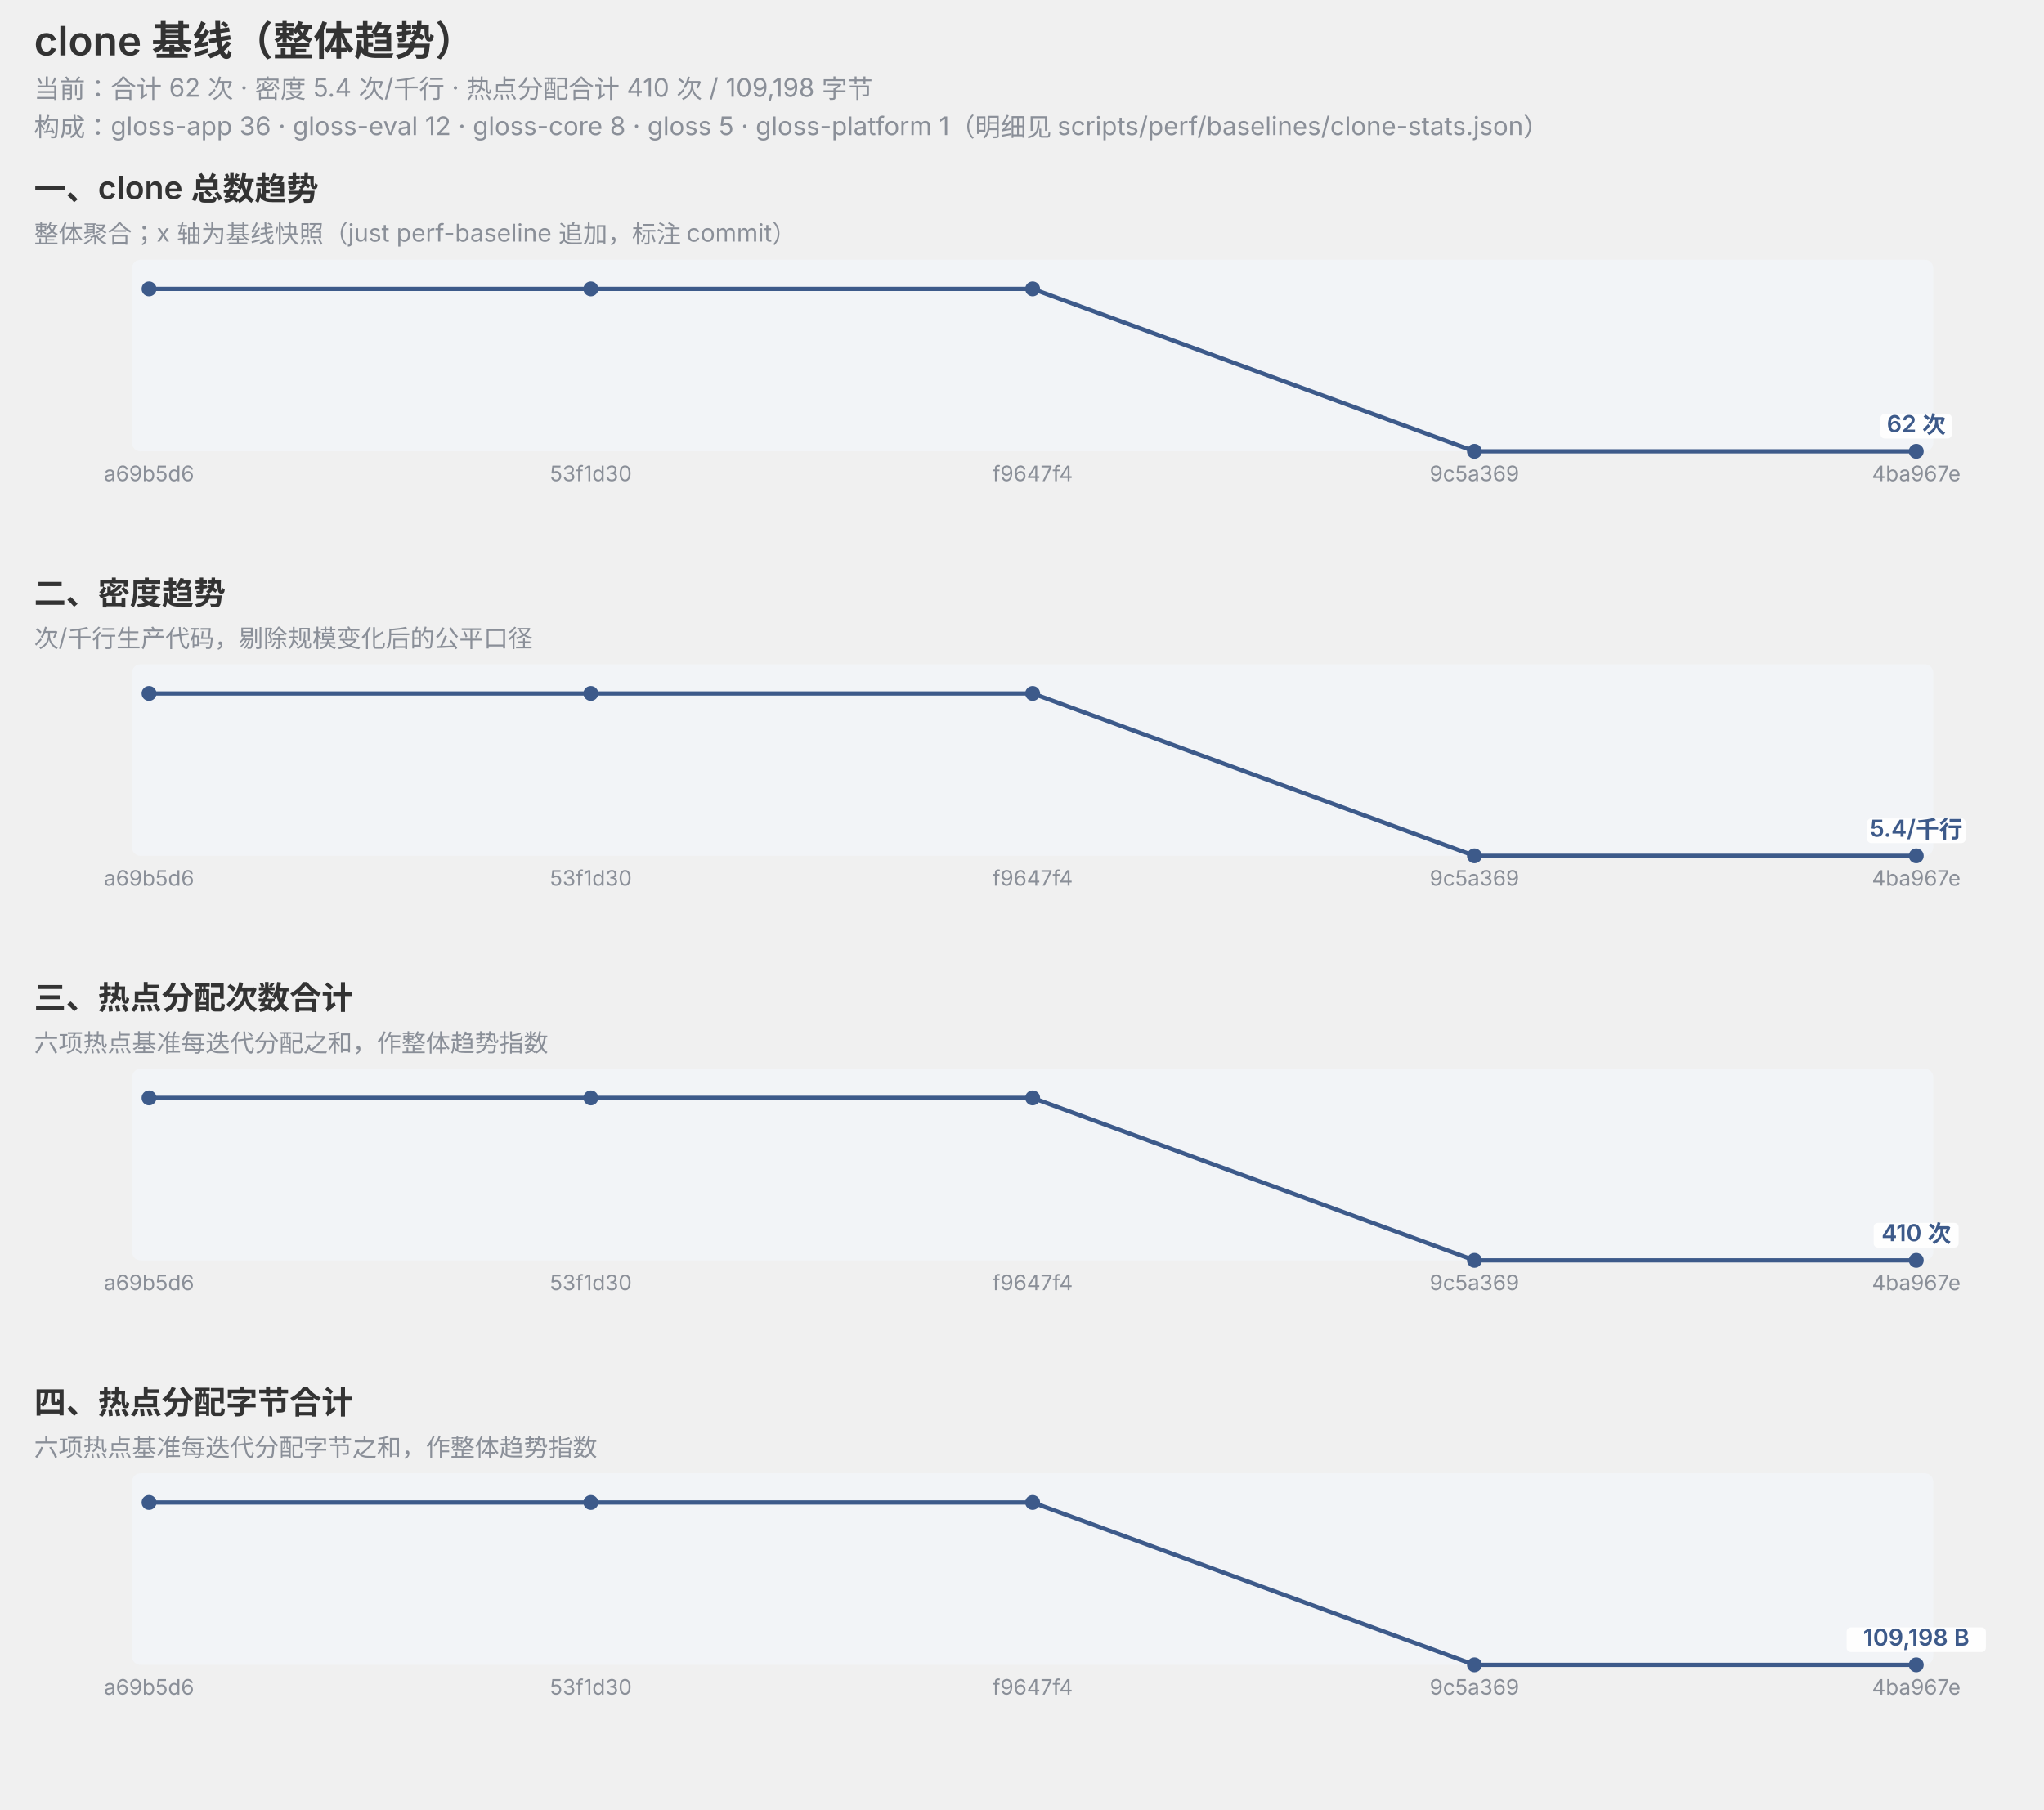
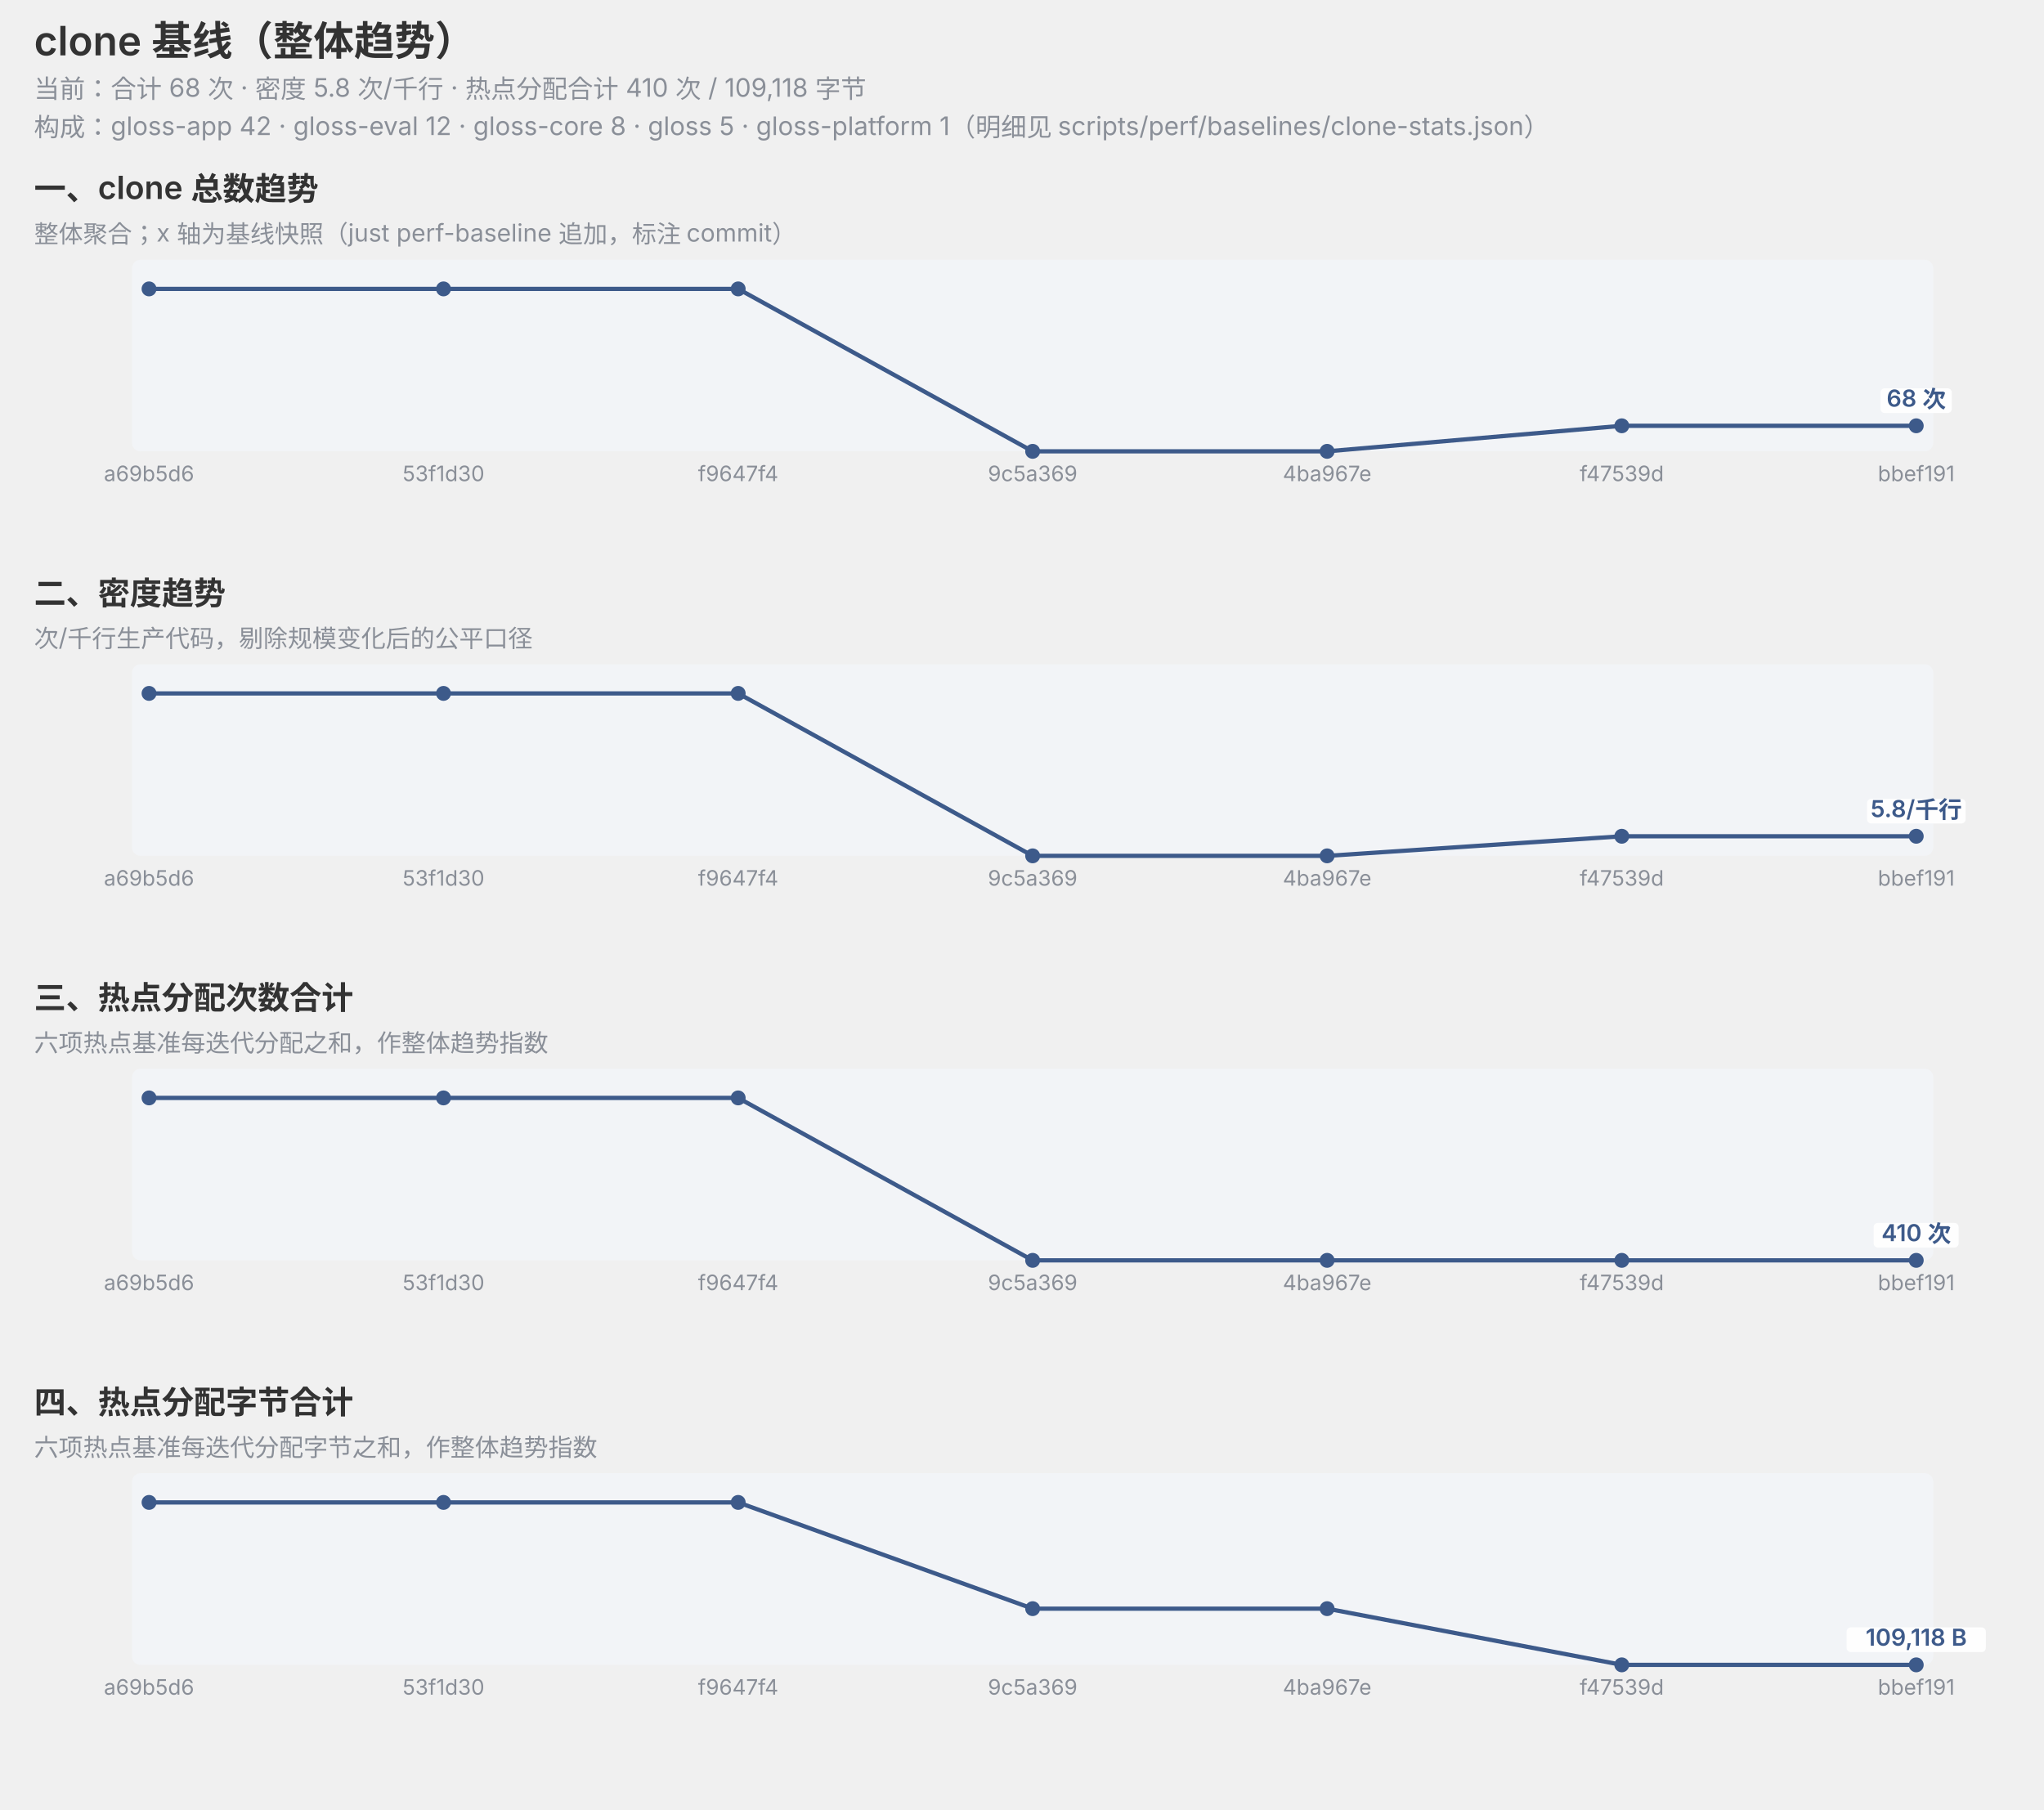
<svg xmlns="http://www.w3.org/2000/svg" width="960" height="850" viewBox="0 0 960 850" font-family="-apple-system, PingFang SC, Hiragino Sans GB, Microsoft YaHei, sans-serif">
-   <text x="16.0" y="46.0" font-size="12" fill="#8a8f98" font-weight="400" text-anchor="start">当前：合计 62 次 · 密度 5.4 次/千行 · 热点分配合计 410 次 / 109,198 字节</text>
-   <text x="16.0" y="64.0" font-size="12" fill="#8a8f98" font-weight="400" text-anchor="start">构成：gloss-app 36 · gloss-eval 12 · gloss-core 8 · gloss 5 · gloss-platform 1（明细见 scripts/perf/baselines/clone-stats.json）</text>
+   <text x="16.0" y="46.0" font-size="12" fill="#8a8f98" font-weight="400" text-anchor="start">当前：合计 68 次 · 密度 5.8 次/千行 · 热点分配合计 410 次 / 109,118 字节</text>
+   <text x="16.0" y="64.0" font-size="12" fill="#8a8f98" font-weight="400" text-anchor="start">构成：gloss-app 42 · gloss-eval 12 · gloss-core 8 · gloss 5 · gloss-platform 1（明细见 scripts/perf/baselines/clone-stats.json）</text>
  <text x="16.0" y="94.0" font-size="15" fill="#333333" font-weight="600" text-anchor="start">一、clone 总数趋势</text>
  <text x="16.0" y="114.0" font-size="11.5" fill="#8a8f98" font-weight="400" text-anchor="start">整体聚合；x 轴为基线快照（just perf-baseline 追加，标注 commit）</text>
  <rect x="62.0" y="122.0" width="846.0" height="90" fill="#f2f4f7" rx="4" />
-   <polyline points="70.0,135.7 277.5,135.7 485.0,135.7 692.5,212.0 900.0,212.0" fill="none" stroke="#3d5a8a" stroke-width="2" />
+   <polyline points="70.0,135.7 208.3,135.7 346.7,135.7 485.0,212.0 623.3,212.0 761.7,200.0 900.0,200.0" fill="none" stroke="#3d5a8a" stroke-width="2" />
  <circle cx="70.0" cy="135.7" r="3.5" fill="#3d5a8a" />
-   <circle cx="277.5" cy="135.7" r="3.5" fill="#3d5a8a" />
-   <circle cx="485.0" cy="135.7" r="3.5" fill="#3d5a8a" />
-   <circle cx="692.5" cy="212.0" r="3.5" fill="#3d5a8a" />
-   <circle cx="900.0" cy="212.0" r="3.5" fill="#3d5a8a" />
-   <rect x="883.2" y="194.4" width="33.5" height="11.6" fill="#ffffff" fill-opacity="0.92" rx="2" />
-   <text x="900.0" y="203.0" font-size="11" fill="#3d5a8a" font-weight="600" text-anchor="middle">62 次</text>
+   <circle cx="208.3" cy="135.7" r="3.5" fill="#3d5a8a" />
+   <circle cx="346.7" cy="135.7" r="3.5" fill="#3d5a8a" />
+   <circle cx="485.0" cy="212.0" r="3.5" fill="#3d5a8a" />
+   <circle cx="623.3" cy="212.0" r="3.5" fill="#3d5a8a" />
+   <circle cx="761.7" cy="200.0" r="3.5" fill="#3d5a8a" />
+   <circle cx="900.0" cy="200.0" r="3.5" fill="#3d5a8a" />
+   <rect x="883.2" y="182.4" width="33.5" height="11.6" fill="#ffffff" fill-opacity="0.92" rx="2" />
+   <text x="900.0" y="191.0" font-size="11" fill="#3d5a8a" font-weight="600" text-anchor="middle">68 次</text>
  <text x="70.0" y="226.0" font-size="10" fill="#8a8f98" font-weight="400" text-anchor="middle">a69b5d6</text>
-   <text x="277.5" y="226.0" font-size="10" fill="#8a8f98" font-weight="400" text-anchor="middle">53f1d30</text>
-   <text x="485.0" y="226.0" font-size="10" fill="#8a8f98" font-weight="400" text-anchor="middle">f9647f4</text>
-   <text x="692.5" y="226.0" font-size="10" fill="#8a8f98" font-weight="400" text-anchor="middle">9c5a369</text>
-   <text x="900.0" y="226.0" font-size="10" fill="#8a8f98" font-weight="400" text-anchor="middle">4ba967e</text>
+   <text x="208.3" y="226.0" font-size="10" fill="#8a8f98" font-weight="400" text-anchor="middle">53f1d30</text>
+   <text x="346.7" y="226.0" font-size="10" fill="#8a8f98" font-weight="400" text-anchor="middle">f9647f4</text>
+   <text x="485.0" y="226.0" font-size="10" fill="#8a8f98" font-weight="400" text-anchor="middle">9c5a369</text>
+   <text x="623.3" y="226.0" font-size="10" fill="#8a8f98" font-weight="400" text-anchor="middle">4ba967e</text>
+   <text x="761.7" y="226.0" font-size="10" fill="#8a8f98" font-weight="400" text-anchor="middle">f47539d</text>
+   <text x="900.0" y="226.0" font-size="10" fill="#8a8f98" font-weight="400" text-anchor="middle">bbef191</text>
  <text x="16.0" y="284.0" font-size="15" fill="#333333" font-weight="600" text-anchor="start">二、密度趋势</text>
  <text x="16.0" y="304.0" font-size="11.5" fill="#8a8f98" font-weight="400" text-anchor="start">次/千行生产代码，剔除规模变化后的公平口径</text>
  <rect x="62.0" y="312.0" width="846.0" height="90" fill="#f2f4f7" rx="4" />
-   <polyline points="70.0,325.7 277.5,325.7 485.0,325.7 692.5,402.0 900.0,402.0" fill="none" stroke="#3d5a8a" stroke-width="2" />
+   <polyline points="70.0,325.7 208.3,325.7 346.7,325.7 485.0,402.0 623.3,402.0 761.7,392.8 900.0,392.8" fill="none" stroke="#3d5a8a" stroke-width="2" />
  <circle cx="70.0" cy="325.7" r="3.5" fill="#3d5a8a" />
-   <circle cx="277.5" cy="325.7" r="3.5" fill="#3d5a8a" />
-   <circle cx="485.0" cy="325.7" r="3.5" fill="#3d5a8a" />
-   <circle cx="692.5" cy="402.0" r="3.5" fill="#3d5a8a" />
-   <circle cx="900.0" cy="402.0" r="3.5" fill="#3d5a8a" />
-   <rect x="876.9" y="384.4" width="46.3" height="11.6" fill="#ffffff" fill-opacity="0.92" rx="2" />
-   <text x="900.0" y="393.0" font-size="11" fill="#3d5a8a" font-weight="600" text-anchor="middle">5.4/千行</text>
+   <circle cx="208.3" cy="325.7" r="3.5" fill="#3d5a8a" />
+   <circle cx="346.7" cy="325.7" r="3.5" fill="#3d5a8a" />
+   <circle cx="485.0" cy="402.0" r="3.5" fill="#3d5a8a" />
+   <circle cx="623.3" cy="402.0" r="3.5" fill="#3d5a8a" />
+   <circle cx="761.7" cy="392.8" r="3.5" fill="#3d5a8a" />
+   <circle cx="900.0" cy="392.8" r="3.5" fill="#3d5a8a" />
+   <rect x="876.9" y="375.2" width="46.3" height="11.6" fill="#ffffff" fill-opacity="0.92" rx="2" />
+   <text x="900.0" y="383.8" font-size="11" fill="#3d5a8a" font-weight="600" text-anchor="middle">5.8/千行</text>
  <text x="70.0" y="416.0" font-size="10" fill="#8a8f98" font-weight="400" text-anchor="middle">a69b5d6</text>
-   <text x="277.5" y="416.0" font-size="10" fill="#8a8f98" font-weight="400" text-anchor="middle">53f1d30</text>
-   <text x="485.0" y="416.0" font-size="10" fill="#8a8f98" font-weight="400" text-anchor="middle">f9647f4</text>
-   <text x="692.5" y="416.0" font-size="10" fill="#8a8f98" font-weight="400" text-anchor="middle">9c5a369</text>
-   <text x="900.0" y="416.0" font-size="10" fill="#8a8f98" font-weight="400" text-anchor="middle">4ba967e</text>
+   <text x="208.3" y="416.0" font-size="10" fill="#8a8f98" font-weight="400" text-anchor="middle">53f1d30</text>
+   <text x="346.7" y="416.0" font-size="10" fill="#8a8f98" font-weight="400" text-anchor="middle">f9647f4</text>
+   <text x="485.0" y="416.0" font-size="10" fill="#8a8f98" font-weight="400" text-anchor="middle">9c5a369</text>
+   <text x="623.3" y="416.0" font-size="10" fill="#8a8f98" font-weight="400" text-anchor="middle">4ba967e</text>
+   <text x="761.7" y="416.0" font-size="10" fill="#8a8f98" font-weight="400" text-anchor="middle">f47539d</text>
+   <text x="900.0" y="416.0" font-size="10" fill="#8a8f98" font-weight="400" text-anchor="middle">bbef191</text>
  <text x="16.0" y="474.0" font-size="15" fill="#333333" font-weight="600" text-anchor="start">三、热点分配次数合计</text>
  <text x="16.0" y="494.0" font-size="11.5" fill="#8a8f98" font-weight="400" text-anchor="start">六项热点基准每迭代分配之和，作整体趋势指数</text>
  <rect x="62.0" y="502.0" width="846.0" height="90" fill="#f2f4f7" rx="4" />
-   <polyline points="70.0,515.7 277.5,515.7 485.0,515.7 692.5,592.0 900.0,592.0" fill="none" stroke="#3d5a8a" stroke-width="2" />
+   <polyline points="70.0,515.7 208.3,515.7 346.7,515.7 485.0,592.0 623.3,592.0 761.7,592.0 900.0,592.0" fill="none" stroke="#3d5a8a" stroke-width="2" />
  <circle cx="70.0" cy="515.7" r="3.5" fill="#3d5a8a" />
-   <circle cx="277.5" cy="515.7" r="3.5" fill="#3d5a8a" />
-   <circle cx="485.0" cy="515.7" r="3.5" fill="#3d5a8a" />
-   <circle cx="692.5" cy="592.0" r="3.5" fill="#3d5a8a" />
+   <circle cx="208.3" cy="515.7" r="3.5" fill="#3d5a8a" />
+   <circle cx="346.7" cy="515.7" r="3.5" fill="#3d5a8a" />
+   <circle cx="485.0" cy="592.0" r="3.5" fill="#3d5a8a" />
+   <circle cx="623.3" cy="592.0" r="3.5" fill="#3d5a8a" />
+   <circle cx="761.7" cy="592.0" r="3.5" fill="#3d5a8a" />
  <circle cx="900.0" cy="592.0" r="3.5" fill="#3d5a8a" />
  <rect x="880.0" y="574.4" width="39.9" height="11.6" fill="#ffffff" fill-opacity="0.92" rx="2" />
  <text x="900.0" y="583.0" font-size="11" fill="#3d5a8a" font-weight="600" text-anchor="middle">410 次</text>
  <text x="70.0" y="606.0" font-size="10" fill="#8a8f98" font-weight="400" text-anchor="middle">a69b5d6</text>
-   <text x="277.5" y="606.0" font-size="10" fill="#8a8f98" font-weight="400" text-anchor="middle">53f1d30</text>
-   <text x="485.0" y="606.0" font-size="10" fill="#8a8f98" font-weight="400" text-anchor="middle">f9647f4</text>
-   <text x="692.5" y="606.0" font-size="10" fill="#8a8f98" font-weight="400" text-anchor="middle">9c5a369</text>
-   <text x="900.0" y="606.0" font-size="10" fill="#8a8f98" font-weight="400" text-anchor="middle">4ba967e</text>
+   <text x="208.3" y="606.0" font-size="10" fill="#8a8f98" font-weight="400" text-anchor="middle">53f1d30</text>
+   <text x="346.7" y="606.0" font-size="10" fill="#8a8f98" font-weight="400" text-anchor="middle">f9647f4</text>
+   <text x="485.0" y="606.0" font-size="10" fill="#8a8f98" font-weight="400" text-anchor="middle">9c5a369</text>
+   <text x="623.3" y="606.0" font-size="10" fill="#8a8f98" font-weight="400" text-anchor="middle">4ba967e</text>
+   <text x="761.7" y="606.0" font-size="10" fill="#8a8f98" font-weight="400" text-anchor="middle">f47539d</text>
+   <text x="900.0" y="606.0" font-size="10" fill="#8a8f98" font-weight="400" text-anchor="middle">bbef191</text>
  <text x="16.0" y="664.0" font-size="15" fill="#333333" font-weight="600" text-anchor="start">四、热点分配字节合计</text>
  <text x="16.0" y="684.0" font-size="11.5" fill="#8a8f98" font-weight="400" text-anchor="start">六项热点基准每迭代分配字节之和，作整体趋势指数</text>
  <rect x="62.0" y="692.0" width="846.0" height="90" fill="#f2f4f7" rx="4" />
-   <polyline points="70.0,705.7 277.5,705.7 485.0,705.7 692.5,782.0 900.0,782.0" fill="none" stroke="#3d5a8a" stroke-width="2" />
+   <polyline points="70.0,705.7 208.3,705.7 346.7,705.7 485.0,755.6 623.3,755.6 761.7,782.0 900.0,782.0" fill="none" stroke="#3d5a8a" stroke-width="2" />
  <circle cx="70.0" cy="705.7" r="3.5" fill="#3d5a8a" />
-   <circle cx="277.5" cy="705.7" r="3.5" fill="#3d5a8a" />
-   <circle cx="485.0" cy="705.7" r="3.5" fill="#3d5a8a" />
-   <circle cx="692.5" cy="782.0" r="3.5" fill="#3d5a8a" />
+   <circle cx="208.3" cy="705.7" r="3.5" fill="#3d5a8a" />
+   <circle cx="346.7" cy="705.7" r="3.5" fill="#3d5a8a" />
+   <circle cx="485.0" cy="755.6" r="3.5" fill="#3d5a8a" />
+   <circle cx="623.3" cy="755.6" r="3.5" fill="#3d5a8a" />
+   <circle cx="761.7" cy="782.0" r="3.5" fill="#3d5a8a" />
  <circle cx="900.0" cy="782.0" r="3.5" fill="#3d5a8a" />
  <rect x="867.3" y="764.4" width="65.4" height="11.6" fill="#ffffff" fill-opacity="0.92" rx="2" />
-   <text x="900.0" y="773.0" font-size="11" fill="#3d5a8a" font-weight="600" text-anchor="middle">109,198 B</text>
+   <text x="900.0" y="773.0" font-size="11" fill="#3d5a8a" font-weight="600" text-anchor="middle">109,118 B</text>
  <text x="70.0" y="796.0" font-size="10" fill="#8a8f98" font-weight="400" text-anchor="middle">a69b5d6</text>
-   <text x="277.5" y="796.0" font-size="10" fill="#8a8f98" font-weight="400" text-anchor="middle">53f1d30</text>
-   <text x="485.0" y="796.0" font-size="10" fill="#8a8f98" font-weight="400" text-anchor="middle">f9647f4</text>
-   <text x="692.5" y="796.0" font-size="10" fill="#8a8f98" font-weight="400" text-anchor="middle">9c5a369</text>
-   <text x="900.0" y="796.0" font-size="10" fill="#8a8f98" font-weight="400" text-anchor="middle">4ba967e</text>
+   <text x="208.3" y="796.0" font-size="10" fill="#8a8f98" font-weight="400" text-anchor="middle">53f1d30</text>
+   <text x="346.7" y="796.0" font-size="10" fill="#8a8f98" font-weight="400" text-anchor="middle">f9647f4</text>
+   <text x="485.0" y="796.0" font-size="10" fill="#8a8f98" font-weight="400" text-anchor="middle">9c5a369</text>
+   <text x="623.3" y="796.0" font-size="10" fill="#8a8f98" font-weight="400" text-anchor="middle">4ba967e</text>
+   <text x="761.7" y="796.0" font-size="10" fill="#8a8f98" font-weight="400" text-anchor="middle">f47539d</text>
+   <text x="900.0" y="796.0" font-size="10" fill="#8a8f98" font-weight="400" text-anchor="middle">bbef191</text>
  <text x="16.0" y="26.0" font-size="19" fill="#333333" font-weight="600" text-anchor="start">clone 基线（整体趋势）</text>
</svg>
